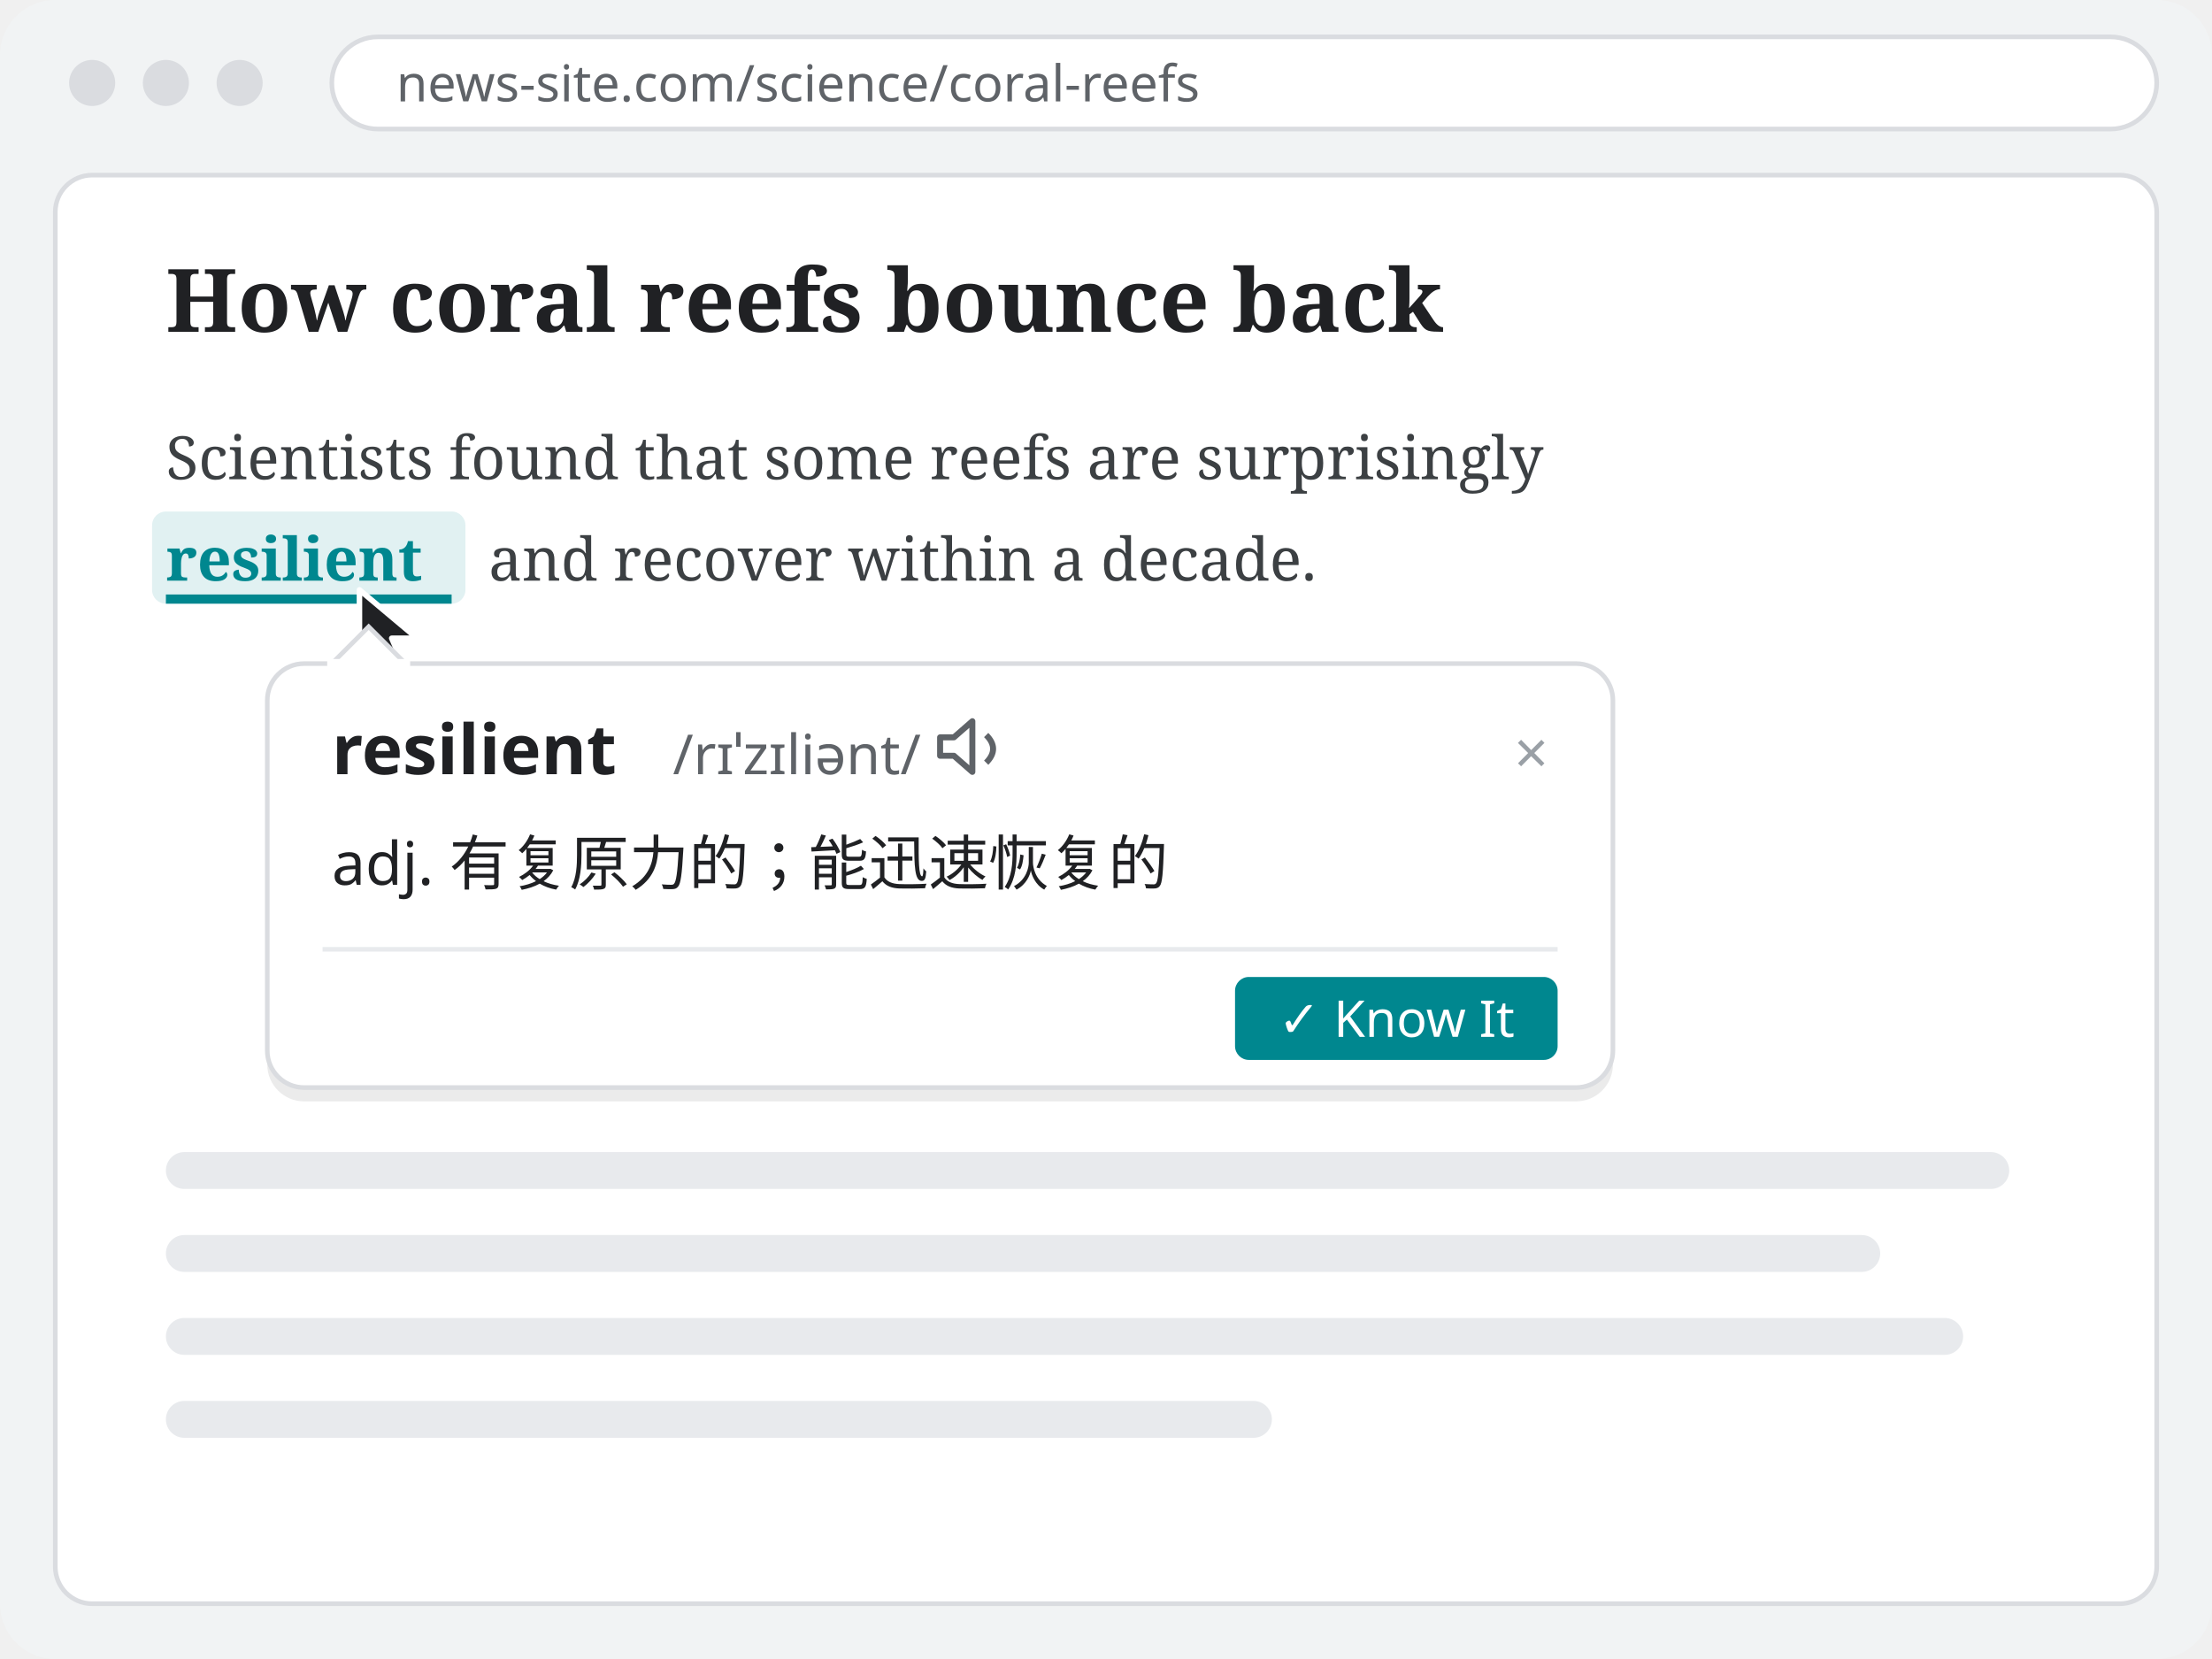
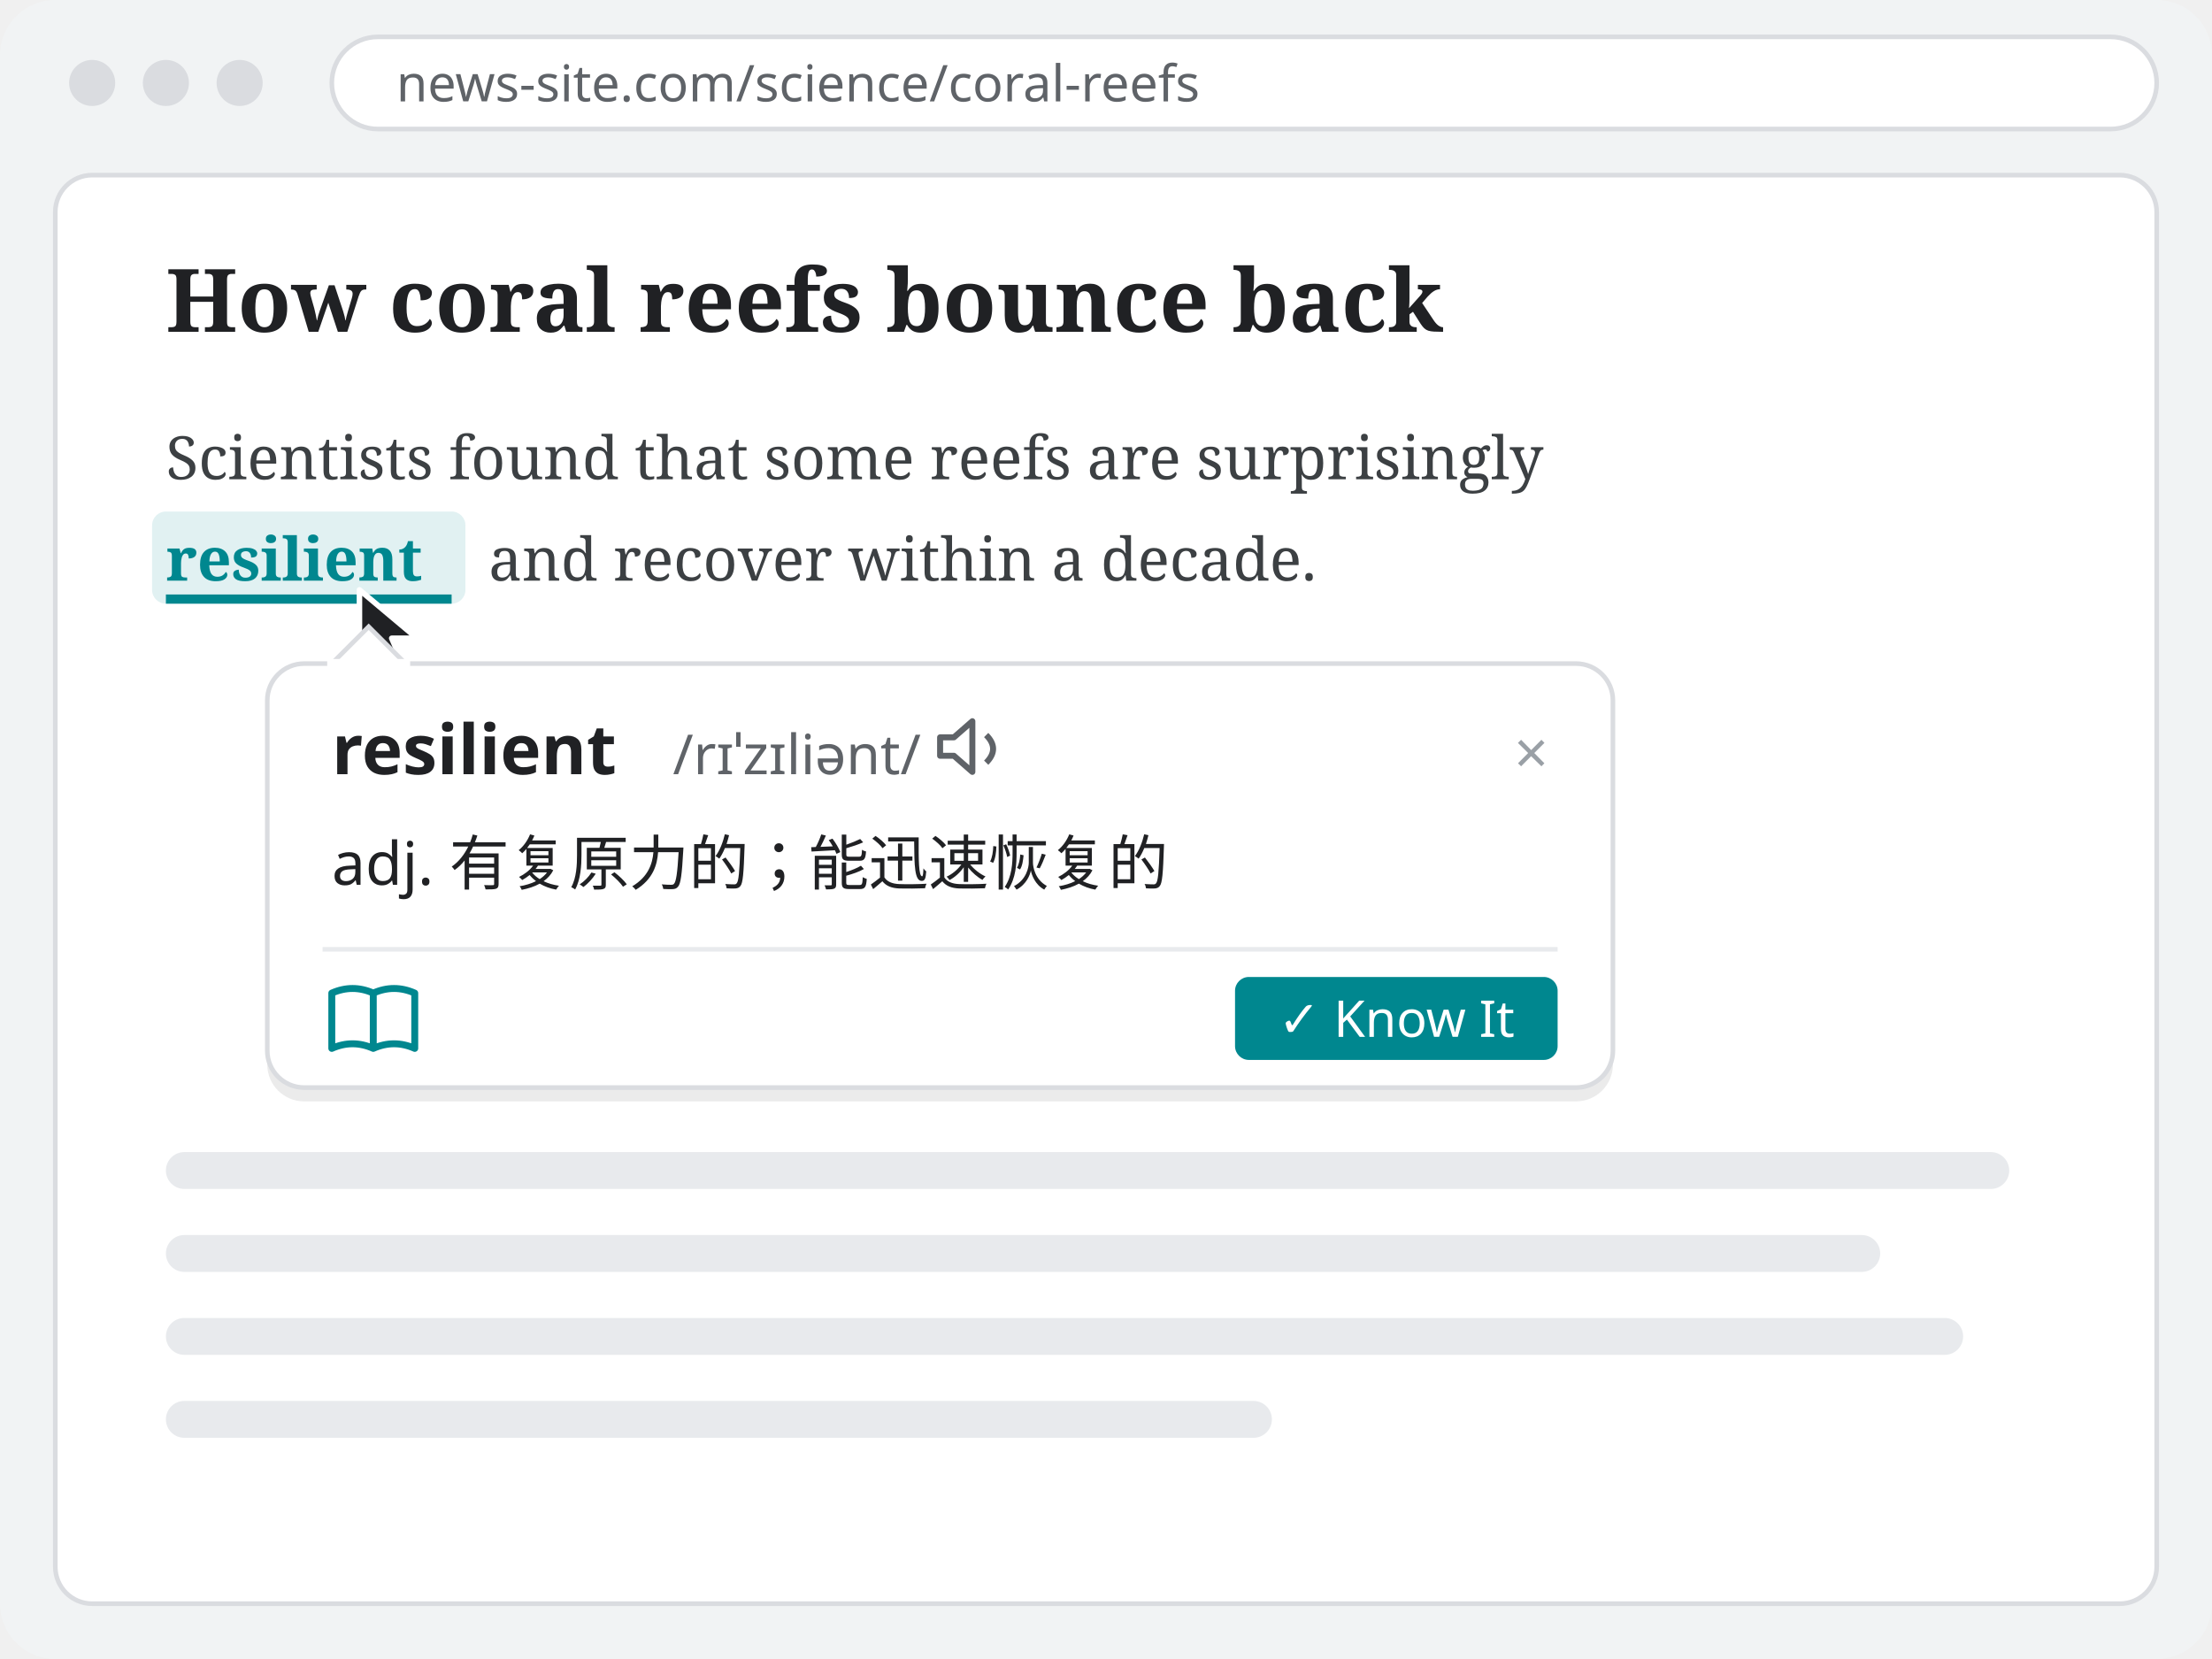
<svg xmlns="http://www.w3.org/2000/svg" width="480" height="360" viewBox="0 0 480 360" role="img" aria-labelledby="t">
  <rect x="0" y="0" width="480" height="360" rx="12" fill="#f1f3f4" />
  <circle cx="20" cy="18" r="5" fill="#dadce0" />
  <circle cx="36" cy="18" r="5" fill="#dadce0" />
  <circle cx="52" cy="18" r="5" fill="#dadce0" />
  <rect x="72" y="8" width="396" height="20" rx="10" fill="#ffffff" stroke="#dadce0" />
  <text x="86" y="22" font-family="sans-serif" font-size="11" fill="#5f6368">news-site.com/science/coral-reefs</text>
  <rect x="12" y="38" width="456" height="310" rx="8" fill="#ffffff" stroke="#dadce0" />
  <text x="36" y="72" font-family="Georgia, serif" font-size="19" font-weight="bold" fill="#202124">How coral reefs bounce back</text>
  <text x="36" y="104" font-family="Georgia, serif" font-size="13" fill="#3c4043">Scientists found that some reefs are surprisingly</text>
  <rect x="33" y="111" width="68" height="20" rx="3" fill="#00878F" fill-opacity="0.12" />
  <text x="36" y="126" font-family="Georgia, serif" font-size="13" fill="#00878F" font-weight="bold">resilient</text>
  <line x1="36" y1="130" x2="98" y2="130" stroke="#00878F" stroke-width="2" />
  <text x="106" y="126" font-family="Georgia, serif" font-size="13" fill="#3c4043">and recover within a decade.</text>
  <path d="M78 128 l0 16 l4 -4 l3 7 l3 -1.5 l-3 -7 l5.5 0 z" fill="#202124" stroke="#ffffff" stroke-width="1.2" stroke-linejoin="round" />
  <rect x="36" y="250" width="400" height="8" rx="4" fill="#e8eaed" />
  <rect x="36" y="268" width="372" height="8" rx="4" fill="#e8eaed" />
  <rect x="36" y="286" width="390" height="8" rx="4" fill="#e8eaed" />
  <rect x="36" y="304" width="240" height="8" rx="4" fill="#e8eaed" />
  <rect x="58" y="144" width="292" height="92" rx="8" fill="#000000" fill-opacity="0.08" transform="translate(0 3)" />
  <rect x="58" y="144" width="292" height="92" rx="8" fill="#ffffff" stroke="#dadce0" />
  <path d="M72 144 l8 -8 l8 8" fill="#ffffff" stroke="#dadce0" />
  <rect x="71" y="143" width="18" height="2" fill="#ffffff" />
  <text x="72" y="168" font-family="sans-serif" font-size="15" font-weight="bold" fill="#202124">resilient</text>
  <text x="146" y="168" font-family="sans-serif" font-size="12" fill="#5f6368">/rɪˈzɪliənt/</text>
  <path d="M204 160 h3 l4 -3.5 v11 l-4 -3.5 h-3 z M214 159.5 q3 3 0 6" fill="none" stroke="#5f6368" stroke-width="1.3" stroke-linejoin="round" />
  <text x="336" y="168" font-family="sans-serif" font-size="13" fill="#9aa0a6" text-anchor="end">×</text>
  <text x="72" y="192" font-family="sans-serif" font-size="13" fill="#202124">adj. 有复原力的；能迅速恢复的</text>
  <line x1="70" y1="206" x2="338" y2="206" stroke="#e8eaed" />
+   <path d="M72 215.5 q4.5 -2 9 0 v12 q-4.5 -2 -9 0 z M81 215.5 q4.5 -2 9 0 v12 q-4.5 -2 -9 0" fill="none" stroke="#00878F" stroke-width="1.5" stroke-linejoin="round" />
  <rect x="268" y="212" width="70" height="18" rx="3" fill="#00878F" />
  <text x="303" y="225" font-family="sans-serif" font-size="11" fill="#ffffff" text-anchor="middle">✓ Know It</text>
</svg>
